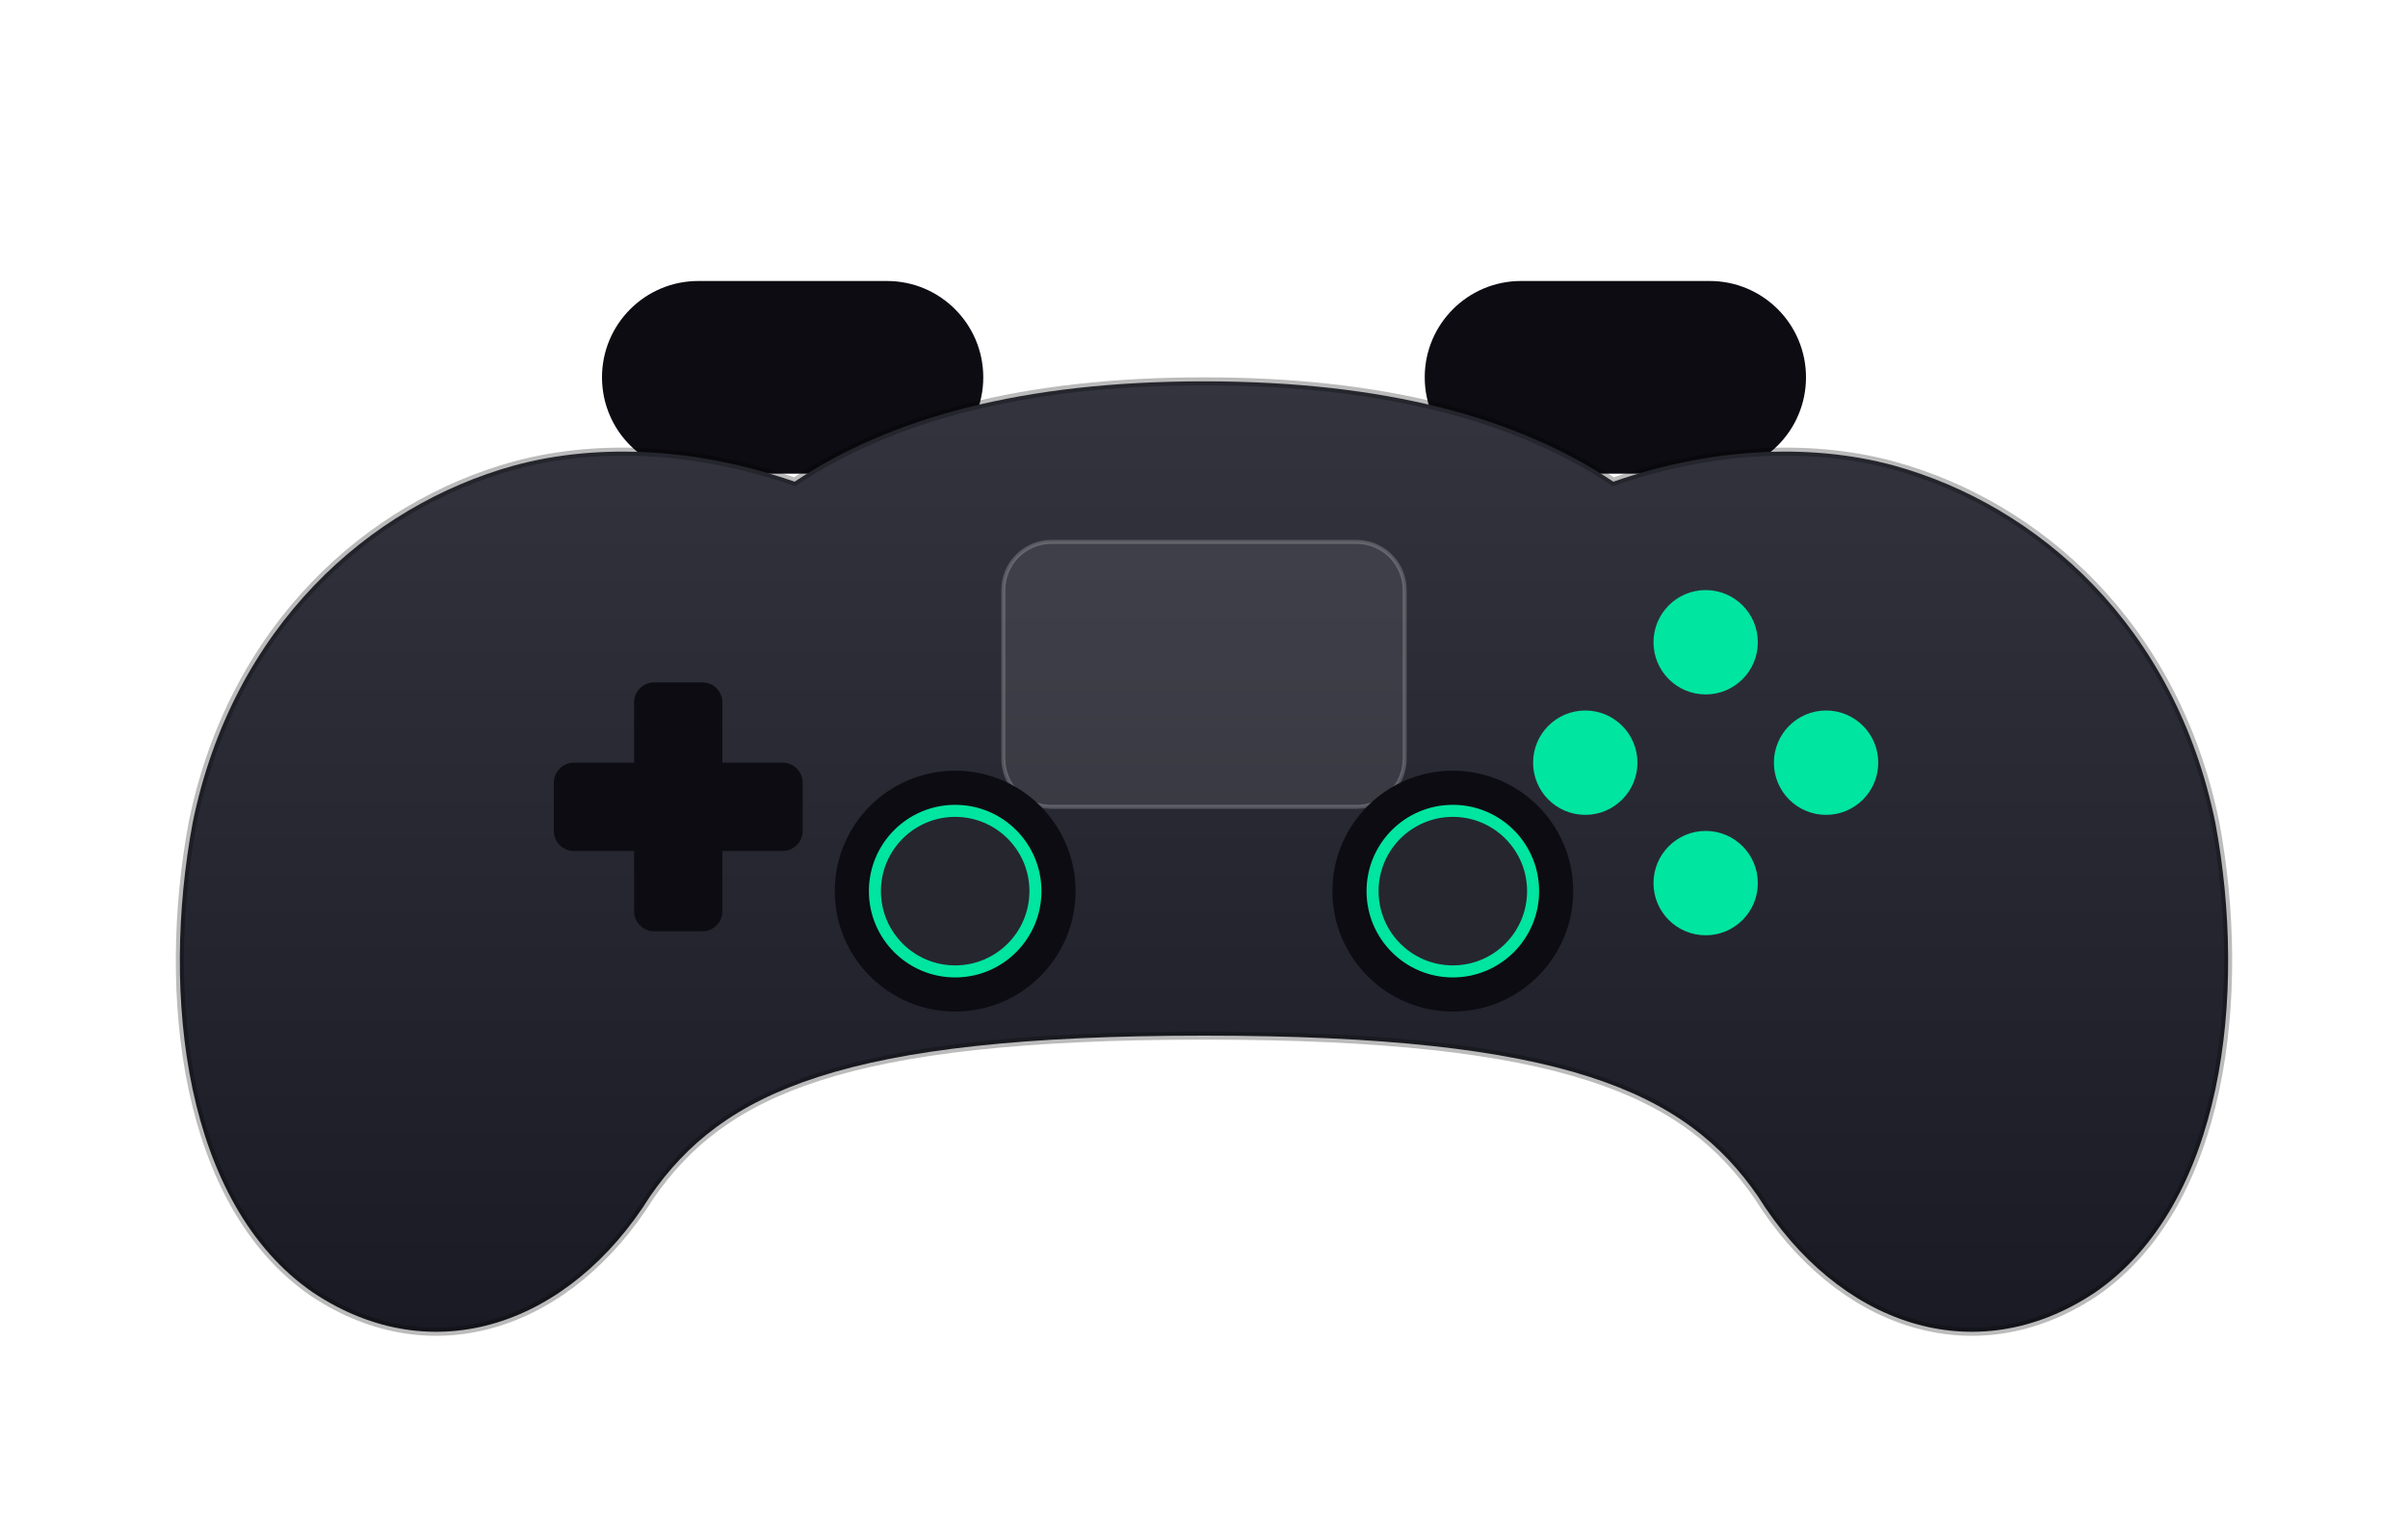
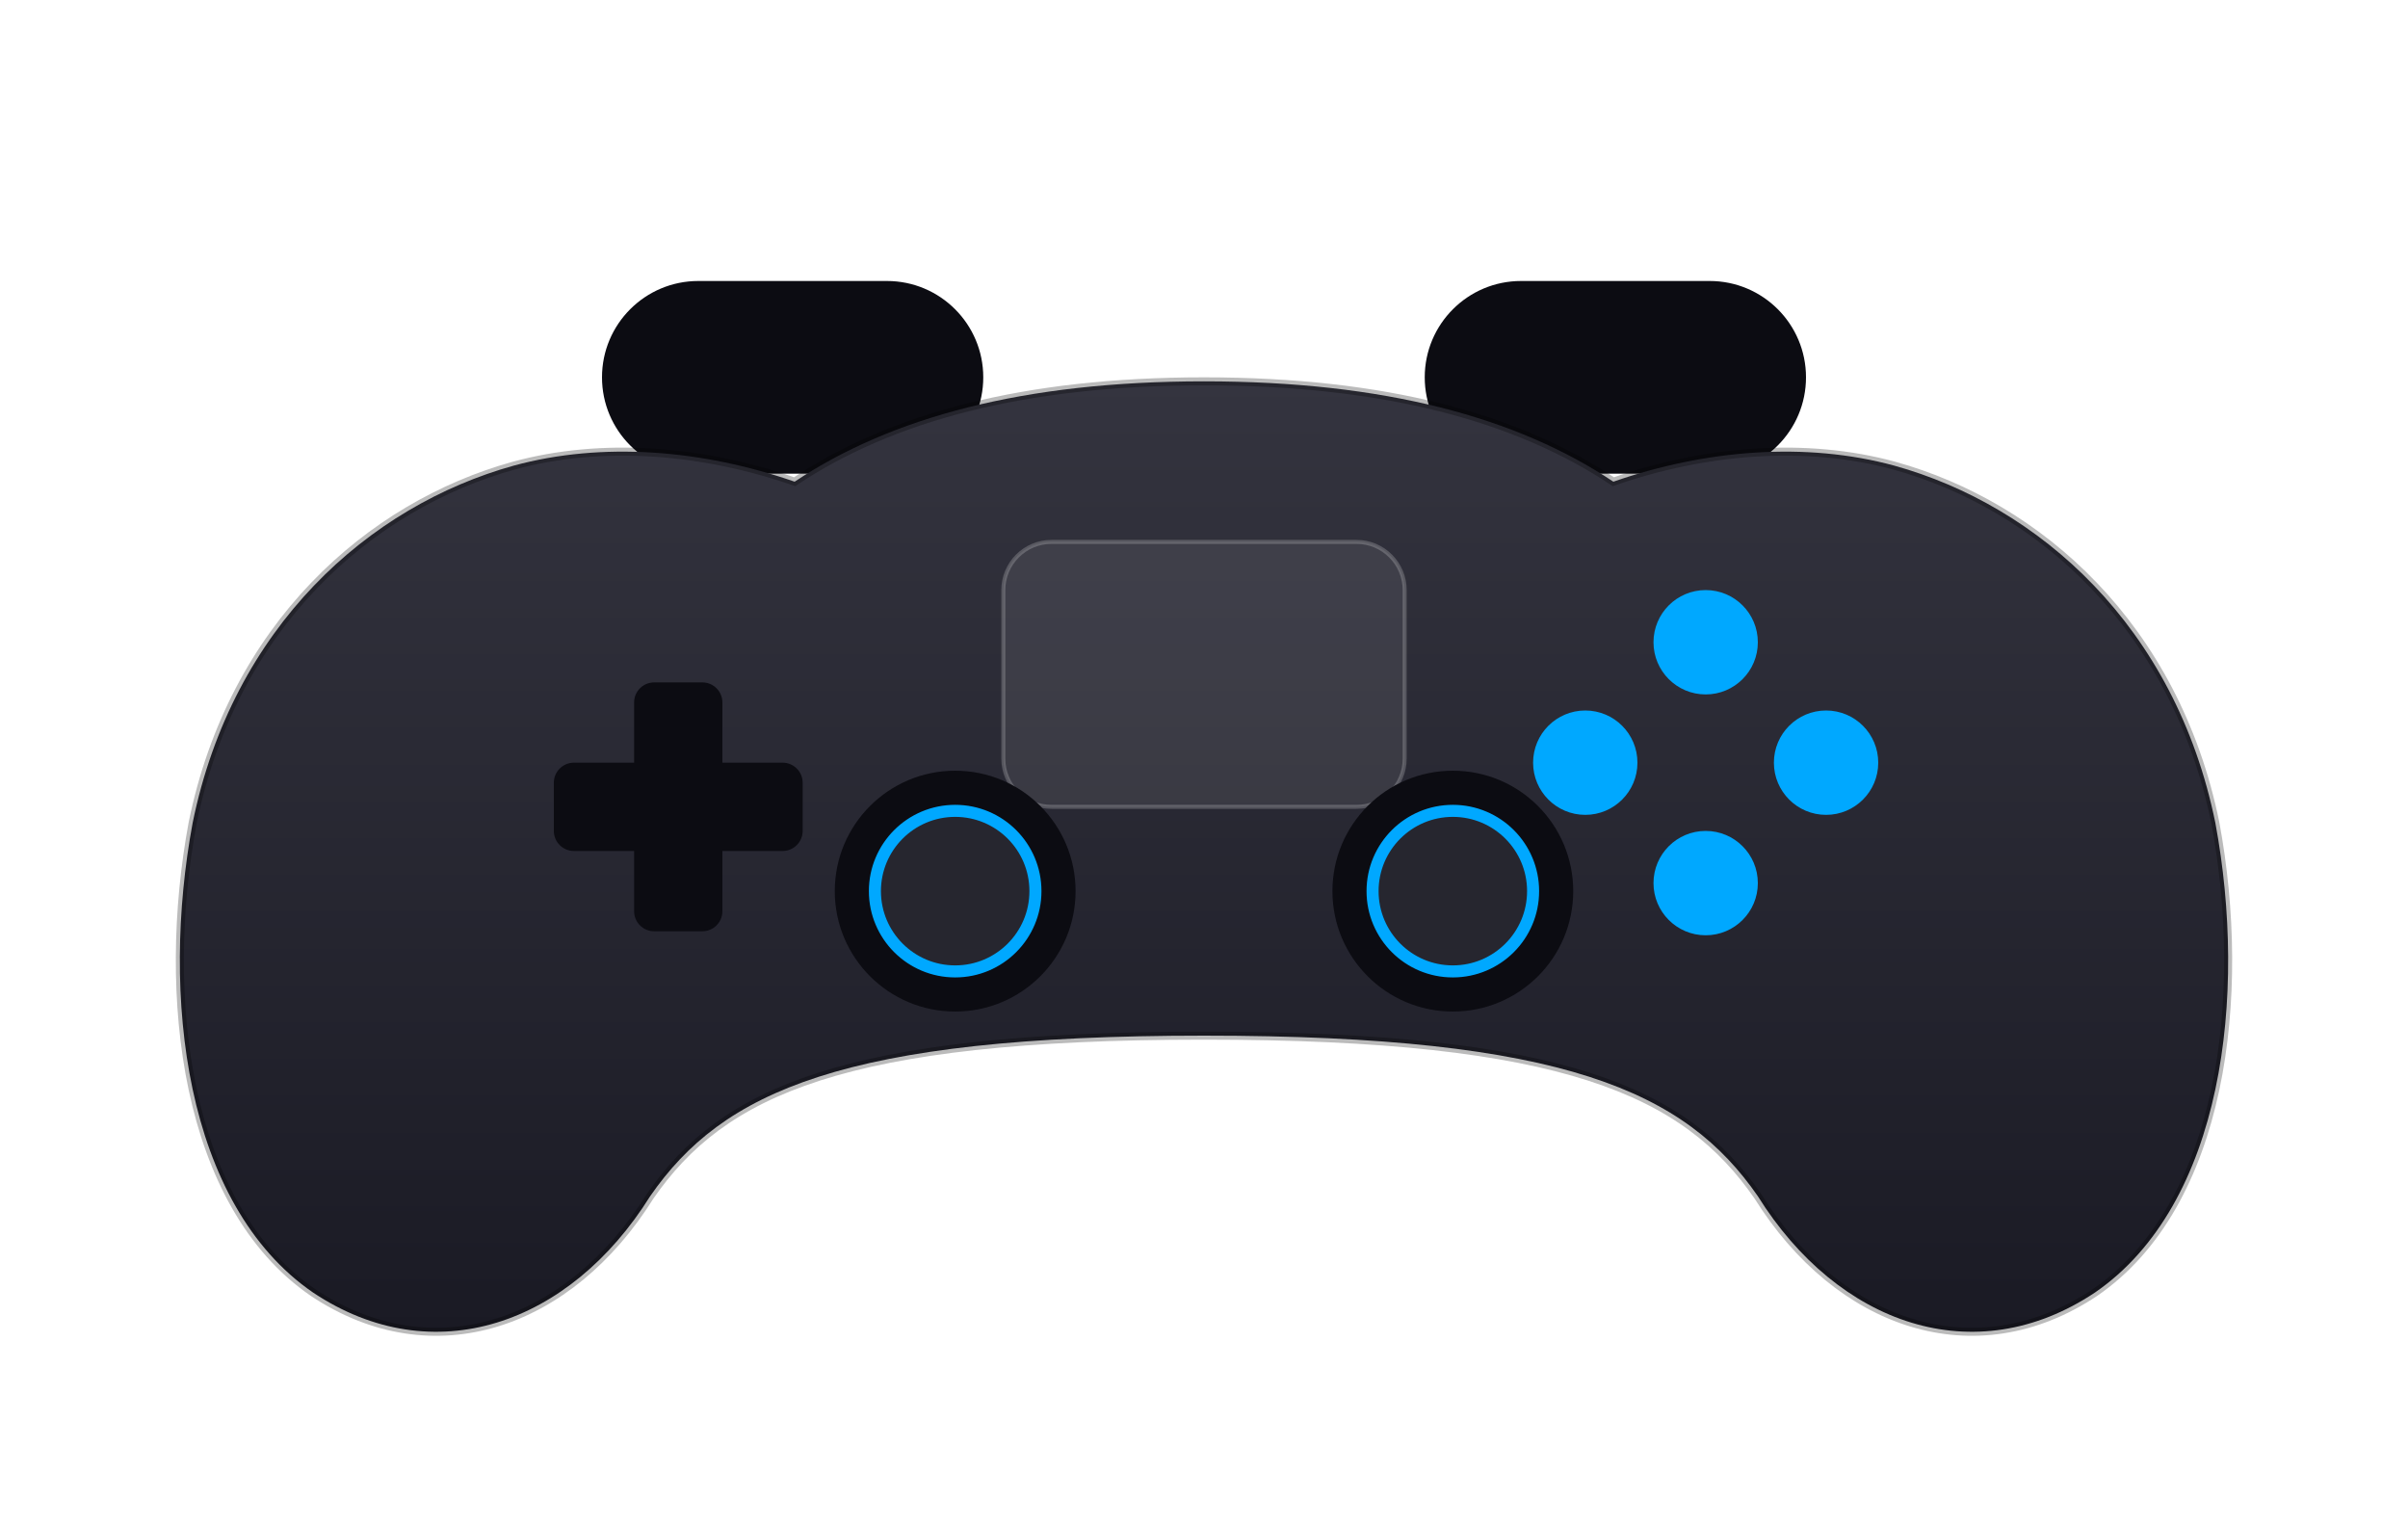
<svg xmlns="http://www.w3.org/2000/svg" viewBox="0 0 600 380">
  <defs>
    <linearGradient id="shBlack" x1="0" y1="0" x2="0" y2="1">
      <stop offset="0" stop-color="#34343f" />
      <stop offset="1" stop-color="#1a1a24" />
    </linearGradient>
  </defs>
  <rect x="150" y="70" width="95" height="48" rx="24" fill="#0c0c12" />
  <rect x="355" y="70" width="95" height="48" rx="24" fill="#0c0c12" />
  <path d="M300 95 C255 95 222 104 198 120 C175 112 150 110 128 116 C92 126 58 156 48 205 C40 248 46 300 78 322 C108 342 142 330 162 298 C180 272 210 258 300 258 C390 258 420 272 438 298 C458 330 492 342 522 322 C554 300 560 248 552 205 C542 156 508 126 472 116 C450 110 425 112 402 120 C378 104 345 95 300 95 Z" fill="url(#shBlack)" stroke="#00000044" stroke-width="2" />
  <rect x="250" y="135" width="100" height="66" rx="12" fill="#ffffff14" stroke="#ffffff33" />
  <g fill="#0c0c12">
    <rect x="158" y="170" width="22" height="62" rx="5" />
    <rect x="138" y="190" width="62" height="22" rx="5" />
  </g>
  <circle cx="238" cy="222" r="30" fill="#0c0c12" />
-   <circle cx="238" cy="222" r="20" fill="#26262f" stroke="#00e5a0" stroke-width="3" />
+   <circle cx="238" cy="222" r="20" fill="#26262f" stroke="#00A8FF" stroke-width="3" />
  <circle cx="362" cy="222" r="30" fill="#0c0c12" />
-   <circle cx="362" cy="222" r="20" fill="#26262f" stroke="#00e5a0" stroke-width="3" />
-   <circle cx="425" cy="160" r="13" fill="#00e5a0" />
-   <circle cx="455" cy="190" r="13" fill="#00e5a0" />
-   <circle cx="395" cy="190" r="13" fill="#00e5a0" />
-   <circle cx="425" cy="220" r="13" fill="#00e5a0" />
+   <circle cx="362" cy="222" r="20" fill="#26262f" stroke="#00A8FF" stroke-width="3" />
+   <circle cx="425" cy="160" r="13" fill="#00A8FF" />
+   <circle cx="455" cy="190" r="13" fill="#00A8FF" />
+   <circle cx="395" cy="190" r="13" fill="#00A8FF" />
+   <circle cx="425" cy="220" r="13" fill="#00A8FF" />
</svg>
